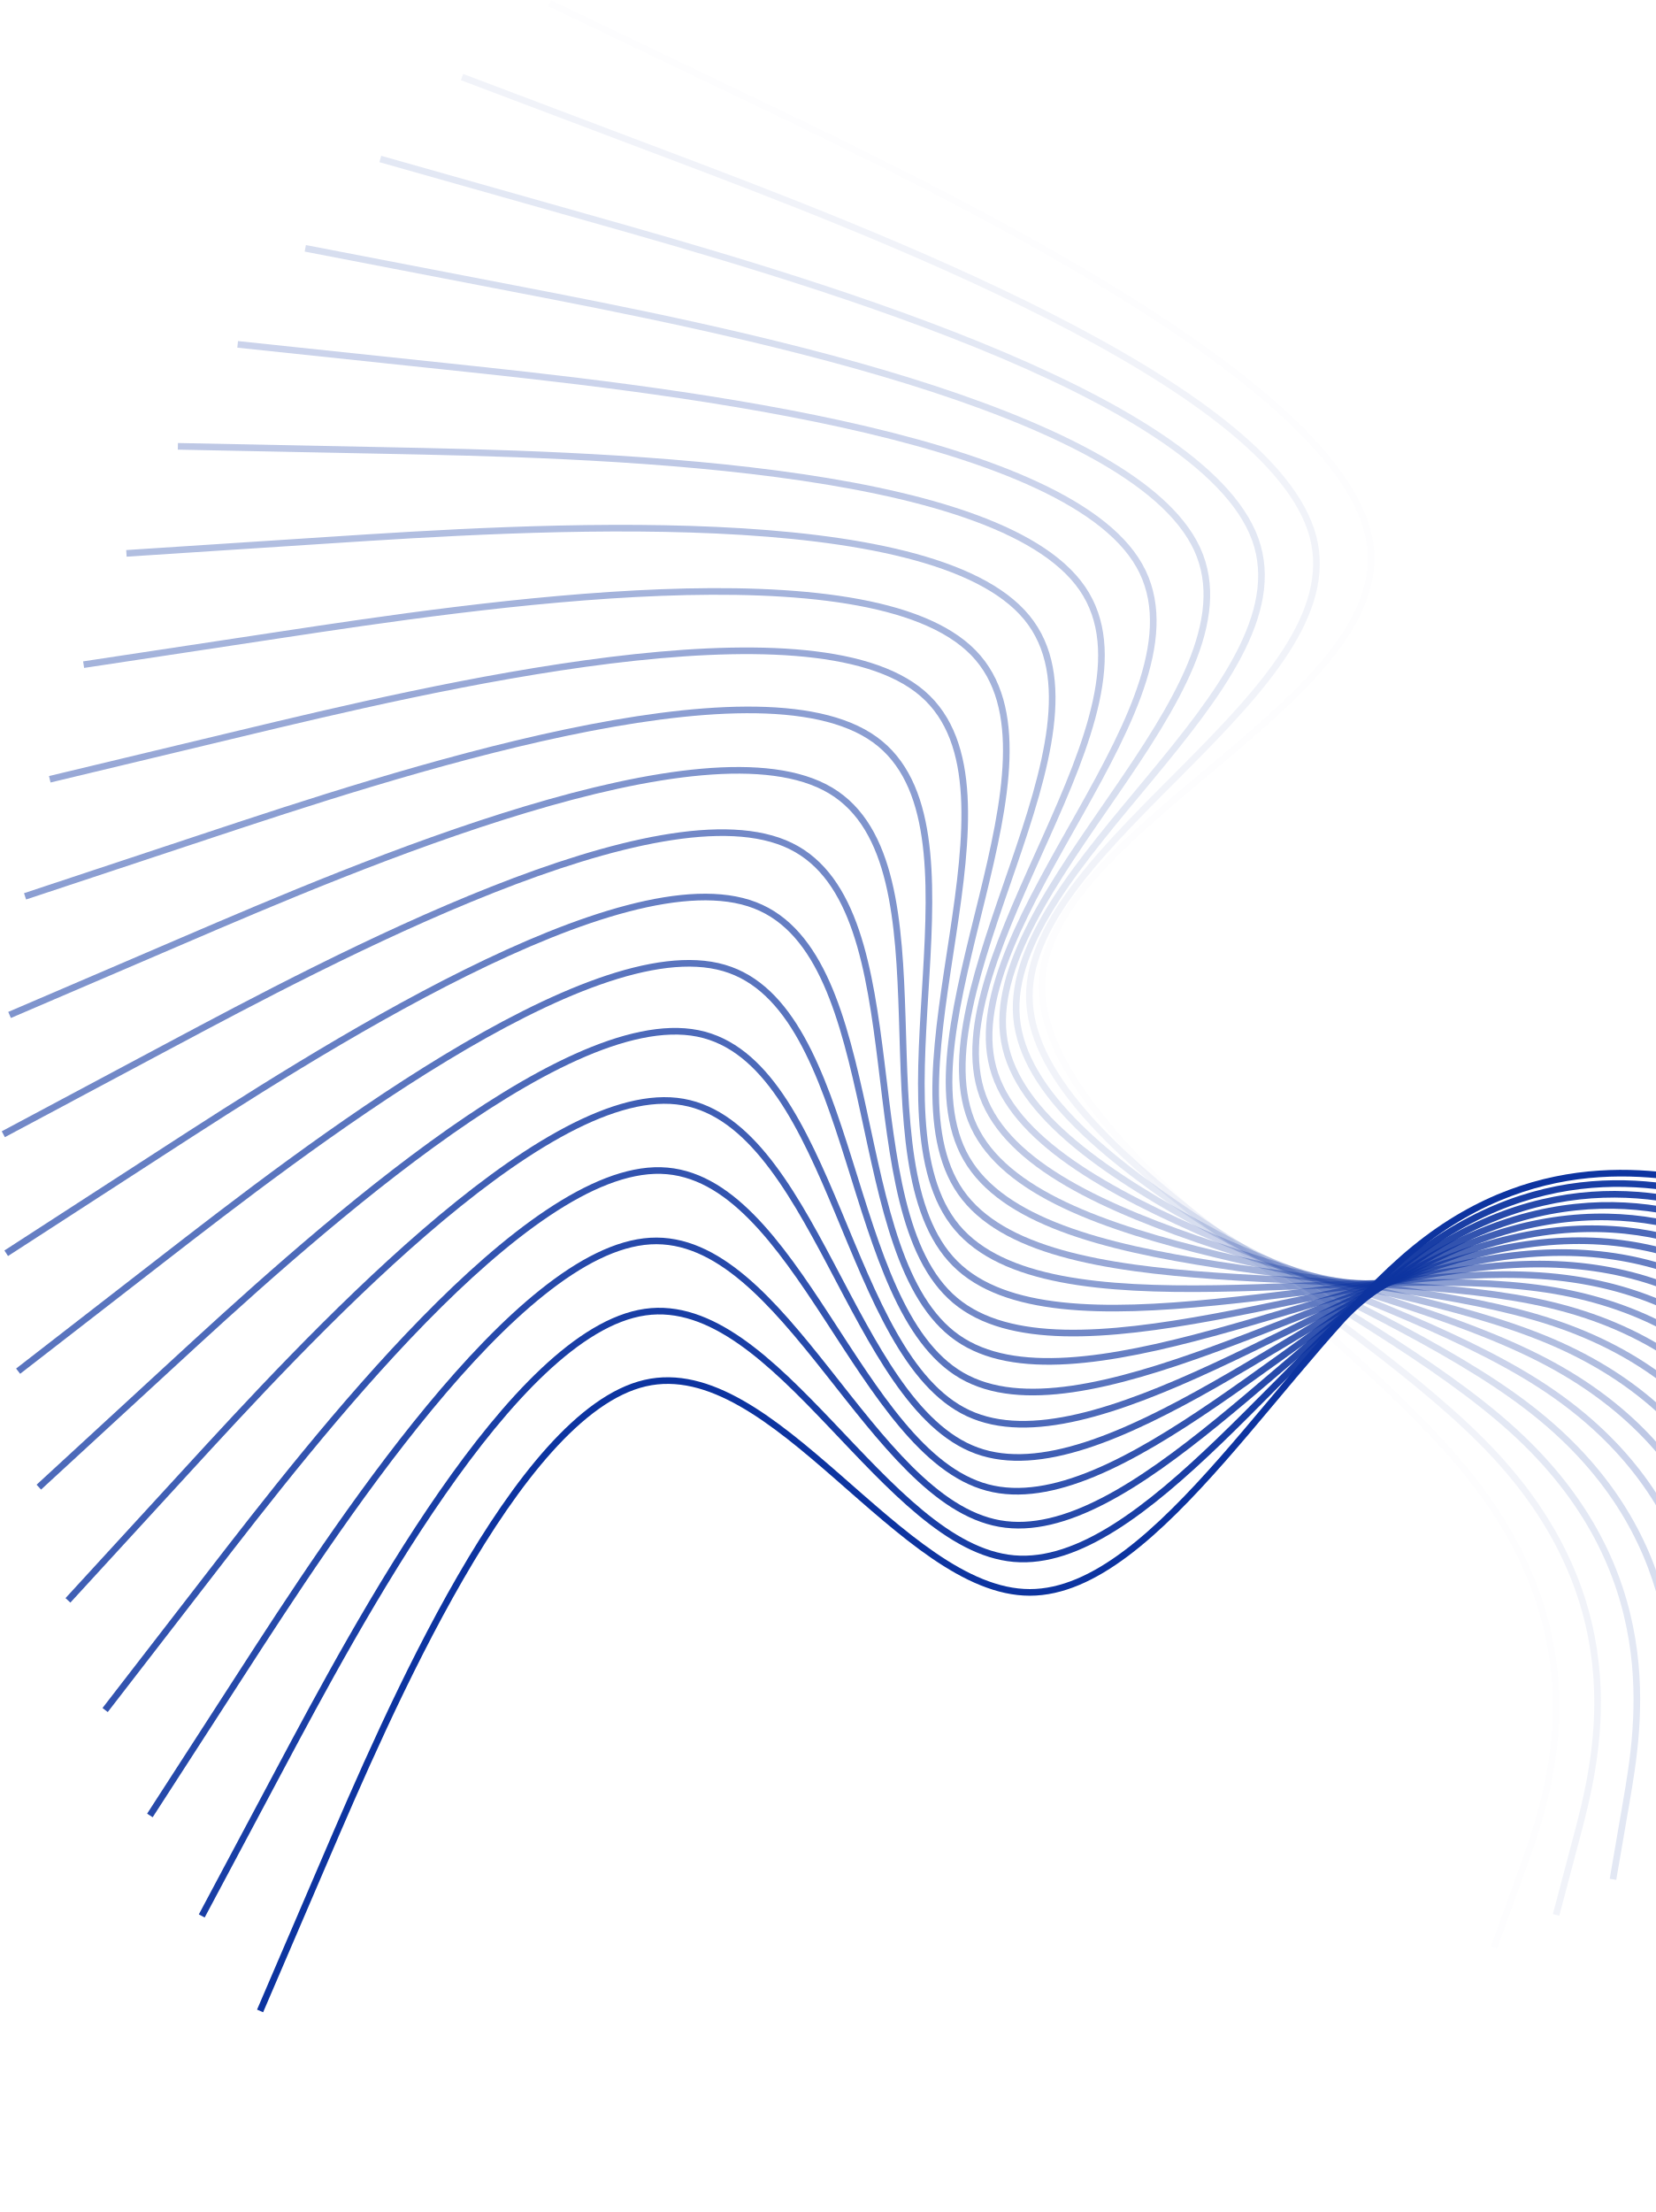
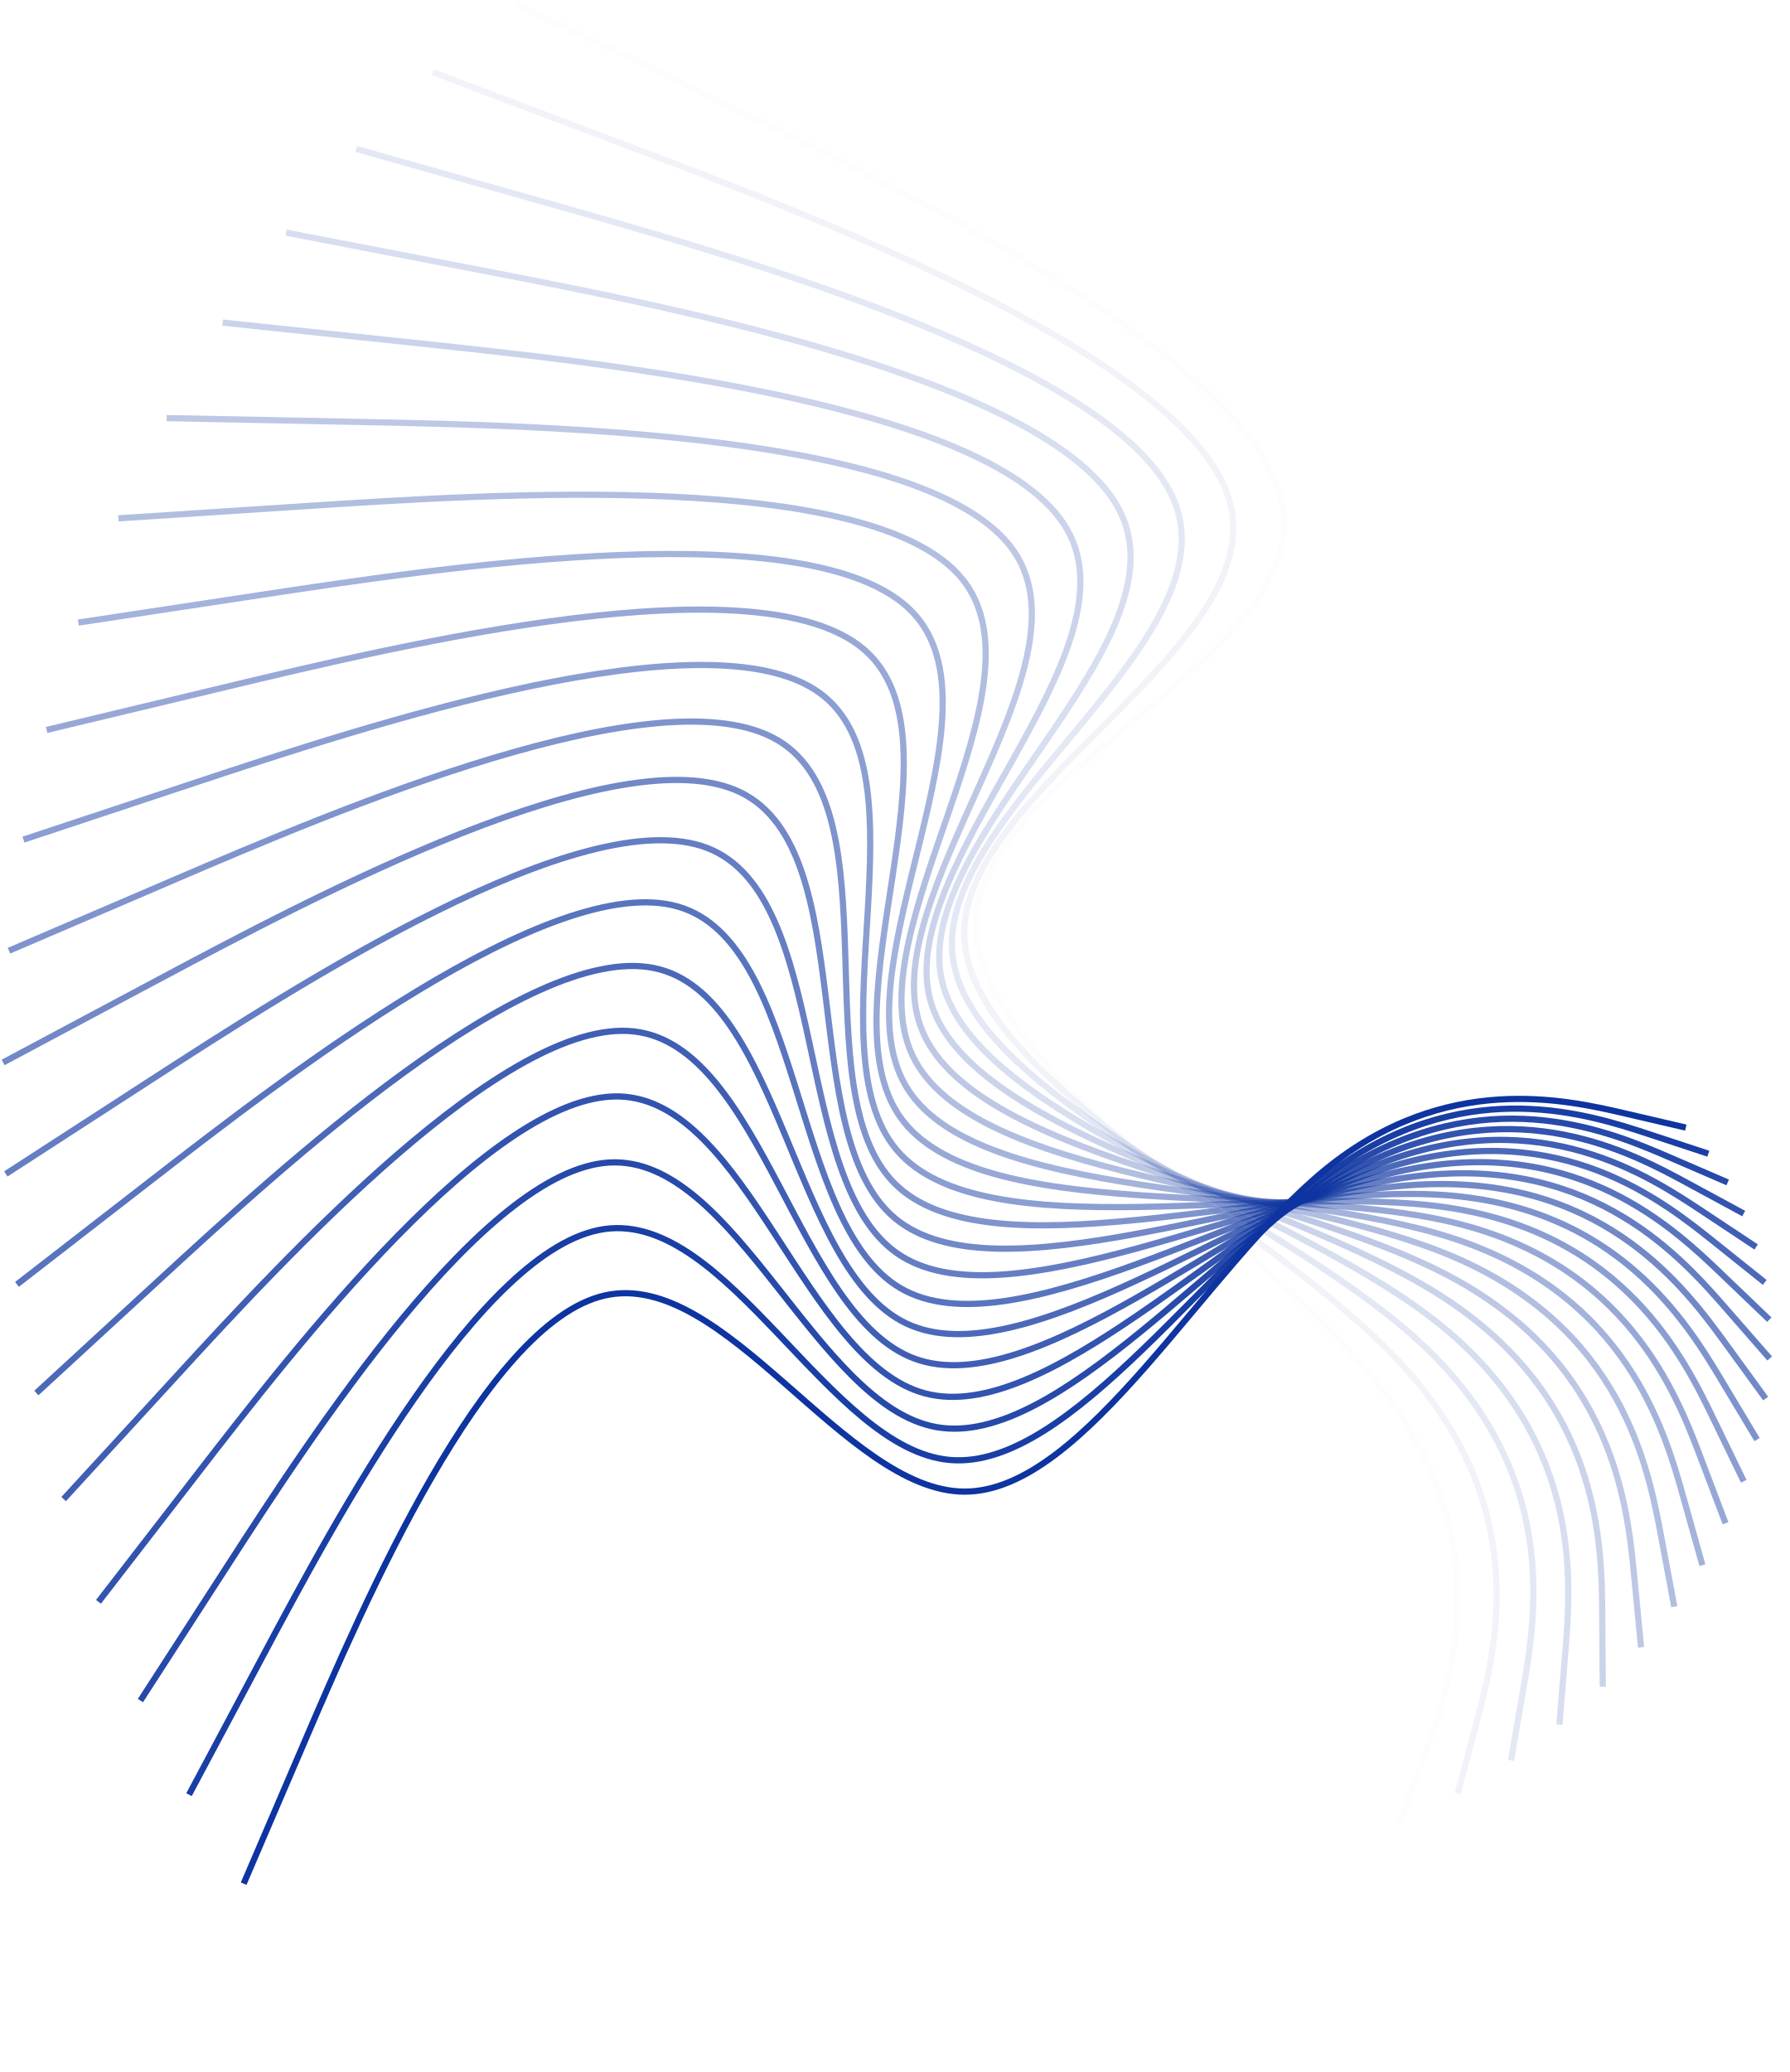
- <svg xmlns="http://www.w3.org/2000/svg" width="500" height="668" viewBox="0 0 500 668" fill="none">
-   <path opacity="0.01" d="M451.276 588.09L459.495 565.387C467.713 542.683 484.151 497.277 444.922 447C405.693 396.723 310.798 341.575 314.866 295.086C318.933 248.597 421.963 210.766 413.659 163.195C405.356 115.624 285.721 58.312 225.903 29.656L166.085 1" stroke="#0D34A0" stroke-width="2" />
-   <path opacity="0.062" d="M470.017 578.279L476.136 555.154C482.256 532.029 494.495 485.779 451.658 439.529C408.821 393.279 310.908 347.029 310.908 300.779C310.908 254.529 408.821 208.279 396.582 162.029C384.343 115.779 261.951 69.529 200.756 46.404L139.56 23.279" stroke="#0D34A0" stroke-width="2" />
-   <path opacity="0.114" d="M487.206 567.538L491.216 544.183C495.226 520.828 503.246 474.118 457.199 432.138C411.153 390.158 311.039 352.909 307.045 307.25C303.05 261.591 395.174 207.522 379.165 162.915C363.155 118.307 239.012 83.16 176.941 65.586L114.869 48.012" stroke="#0D34A0" stroke-width="2" />
-   <path opacity="0.166" d="M502.803 556.003L504.711 532.608C506.619 509.213 510.434 462.423 461.591 424.918C412.748 387.413 311.247 359.193 303.361 314.466C295.474 269.739 381.202 208.506 361.614 165.842C342.026 123.179 217.121 99.086 154.669 87.039L92.216 74.993" stroke="#0D34A0" stroke-width="2" />
-   <path opacity="0.218" d="M516.784 543.809L516.613 520.561C516.442 497.313 516.1 450.817 464.885 417.953C413.671 385.088 311.583 365.855 299.936 322.388C288.289 278.922 367.083 211.222 344.131 170.784C321.179 130.347 196.481 117.172 134.132 110.585L71.783 103.997" stroke="#0D34A0" stroke-width="2" />
-   <path opacity="0.271" d="M529.13 531.09L526.921 508.172C524.712 485.254 520.294 439.417 467.139 411.319C413.984 383.222 312.092 372.862 296.844 330.968C281.596 289.073 352.991 215.643 326.912 177.69C300.833 139.738 177.28 137.263 115.504 136.025L53.728 134.787" stroke="#0D34A0" stroke-width="2" />
-   <path opacity="0.323" d="M539.837 517.978L535.646 495.566C531.456 473.154 523.074 428.33 468.414 405.086C413.755 381.842 312.818 380.177 294.152 340.148C275.486 300.12 339.092 221.727 310.143 186.494C281.193 151.261 159.688 159.187 98.936 163.15L38.183 167.113" stroke="#0D34A0" stroke-width="2" />
-   <path opacity="0.375" d="M548.911 504.603L542.81 482.866C536.708 461.13 524.506 417.657 468.777 399.314C413.049 380.97 313.795 387.756 291.92 349.868C270.045 311.979 325.549 229.416 294.002 197.111C262.455 164.807 143.856 182.762 84.557 191.739L25.258 200.717" stroke="#0D34A0" stroke-width="2" />
-   <path opacity="0.427" d="M556.366 491.088L548.44 470.188C540.514 449.287 524.662 407.487 468.297 394.054C411.933 380.62 315.056 395.554 290.201 360.057C265.347 324.56 312.513 238.634 278.655 209.441C244.798 180.248 129.916 207.789 72.475 221.56L15.034 235.33" stroke="#0D34A0" stroke-width="2" />
-   <path opacity="0.479" d="M562.227 477.554L552.575 457.641C542.923 437.729 523.619 397.903 467.044 389.351C410.47 380.799 316.625 403.52 289.038 370.644C261.452 337.768 300.125 249.294 264.256 223.368C228.387 197.442 117.977 234.063 62.773 252.373L7.568 270.684" stroke="#0D34A0" stroke-width="2" />
-   <path opacity="0.531" d="M566.525 464.118L555.259 445.332C543.992 426.547 521.459 388.976 465.091 385.24C408.722 381.504 318.519 411.604 288.467 381.552C258.414 351.5 288.514 261.296 250.943 238.763C213.372 216.23 108.13 261.368 55.51 283.937L2.889 306.505" stroke="#0D34A0" stroke-width="2" />
-   <path opacity="0.583" d="M569.302 450.889L556.543 433.359C543.785 415.829 518.267 380.769 462.508 381.75C406.75 382.731 320.749 419.753 288.511 392.702C256.274 365.651 277.799 274.529 238.841 255.487C199.883 236.445 100.441 289.485 50.721 316.004L1 342.524" stroke="#0D34A0" stroke-width="2" />
-   <path opacity="0.635" d="M570.605 437.969L556.486 421.811C542.368 405.652 514.131 373.335 459.369 378.899C404.607 384.464 323.32 427.909 289.189 404.01C255.058 380.111 268.082 288.867 228.056 273.387C188.03 257.906 94.955 318.188 48.417 348.329L1.879 378.47" stroke="#0D34A0" stroke-width="2" />
-   <path opacity="0.687" d="M570.486 425.458L555.149 410.773C539.812 396.088 509.138 366.718 455.742 376.701C402.347 386.685 326.23 436.022 290.507 415.397C254.783 394.772 259.453 304.185 218.68 292.305C177.907 280.425 91.693 347.253 48.586 380.667L5.478 414.081" stroke="#0D34A0" stroke-width="2" />
-   <path opacity="0.739" d="M569.007 413.446L552.599 400.322C536.191 387.198 503.376 360.951 451.696 375.16C400.015 389.37 329.469 444.036 292.462 426.779C255.454 409.522 251.985 320.342 210.785 312.076C169.585 303.809 90.655 376.456 51.19 412.779L11.724 449.103" stroke="#0D34A0" stroke-width="2" />
-   <path opacity="0.792" d="M566.23 402.015L548.906 390.526C531.582 379.037 496.935 356.06 447.294 374.275C397.654 392.491 333.021 451.898 295.042 438.075C257.062 424.252 245.737 337.197 204.426 332.528C163.115 327.859 91.818 405.574 56.17 444.432L20.522 483.29" stroke="#0D34A0" stroke-width="2" />
-   <path opacity="0.844" d="M562.224 391.242L544.143 381.447C526.062 371.652 489.9 352.063 442.6 374.04C395.3 396.017 336.863 459.561 298.226 449.208C259.589 438.855 240.752 354.606 199.64 353.49C158.528 352.374 95.14 434.393 63.446 475.402L31.753 516.411" stroke="#0D34A0" stroke-width="2" />
-   <path opacity="0.896" d="M557.06 381.197L538.384 373.139C519.708 365.081 482.356 348.966 437.67 374.439C392.985 399.912 340.966 466.975 301.984 460.101C263.002 453.227 237.057 372.418 196.445 374.787C155.833 377.155 100.555 462.701 72.916 505.474L45.277 548.247" stroke="#0D34A0" stroke-width="2" />
-   <path opacity="0.948" d="M550.814 371.942L531.706 365.649C512.599 359.357 474.383 346.772 432.557 375.457C390.731 404.143 345.295 474.098 306.277 470.684C267.26 467.271 234.661 390.488 194.841 396.246C155.021 402.003 107.98 490.301 84.459 534.449L60.938 578.598" stroke="#0D34A0" stroke-width="2" />
+ <svg xmlns="http://www.w3.org/2000/svg" width="577" height="668" viewBox="0 0 577 668" fill="none">
+   <path opacity="0.01" d="M451.276 588.09L459.494 565.387C467.713 542.683 484.151 497.276 444.922 446.999C405.693 396.722 310.798 341.575 314.865 295.086C318.933 248.597 421.962 210.766 413.659 163.195C405.356 115.623 285.72 58.312 225.902 29.656L166.085 1" stroke="#0D34A0" stroke-width="2" />
+   <path opacity="0.062" d="M470.018 578.279L476.137 555.154C482.257 532.029 494.496 485.779 451.659 439.529C408.822 393.279 310.909 347.029 310.909 300.779C310.909 254.529 408.822 208.279 396.583 162.029C384.343 115.779 261.952 69.529 200.756 46.404L139.561 23.279" stroke="#0D34A0" stroke-width="2" />
+   <path opacity="0.114" d="M487.205 567.538L491.215 544.183C495.226 520.828 503.246 474.118 457.199 432.138C411.153 390.158 311.039 352.908 307.045 307.249C303.05 261.591 395.174 207.522 379.165 162.915C363.155 118.307 239.012 83.159 176.941 65.586L114.869 48.012" stroke="#0D34A0" stroke-width="2" />
+   <path opacity="0.166" d="M502.804 556.002L504.712 532.607C506.619 509.212 510.435 462.422 461.592 424.917C412.749 387.412 311.248 359.193 303.362 314.466C295.475 269.739 381.203 208.506 361.615 165.842C342.026 123.179 217.122 99.086 154.669 87.039L92.217 74.993" stroke="#0D34A0" stroke-width="2" />
+   <path opacity="0.218" d="M516.783 543.809L516.612 520.561C516.441 497.313 516.099 450.817 464.885 417.953C413.67 385.088 311.582 365.855 299.935 322.388C288.288 278.922 367.082 211.221 344.13 170.784C321.178 130.347 196.481 117.172 134.132 110.584L71.783 103.997" stroke="#0D34A0" stroke-width="2" />
+   <path opacity="0.271" d="M529.13 531.09L526.921 508.172C524.712 485.254 520.294 439.417 467.14 411.319C413.985 383.221 312.093 372.862 296.845 330.968C281.596 289.073 352.991 215.643 326.912 177.69C300.833 139.738 177.281 137.262 115.505 136.025L53.728 134.787" stroke="#0D34A0" stroke-width="2" />
+   <path opacity="0.323" d="M539.837 517.978L535.646 495.566C531.455 473.154 523.073 428.33 468.414 405.086C413.754 381.841 312.817 380.177 294.151 340.148C275.486 300.119 339.092 221.727 310.142 186.494C281.192 151.261 159.687 159.187 98.935 163.15L38.182 167.113" stroke="#0D34A0" stroke-width="2" />
+   <path opacity="0.375" d="M548.911 504.603L542.81 482.866C536.709 461.13 524.506 417.657 468.778 399.313C413.05 380.97 313.796 387.756 291.921 349.867C270.046 311.979 325.55 229.416 294.002 197.111C262.455 164.807 143.856 182.762 84.557 191.739L25.258 200.716" stroke="#0D34A0" stroke-width="2" />
+   <path opacity="0.427" d="M556.366 491.088L548.439 470.187C540.513 449.287 524.661 407.487 468.297 394.054C411.932 380.62 315.056 395.553 290.201 360.057C265.346 324.56 312.512 238.634 278.655 209.441C244.797 180.248 129.915 207.789 72.474 221.559L15.033 235.33" stroke="#0D34A0" stroke-width="2" />
+   <path opacity="0.479" d="M562.227 477.554L552.575 457.641C542.923 437.728 523.619 397.903 467.045 389.351C410.47 380.799 316.625 403.52 289.039 370.644C261.452 337.768 300.125 249.294 264.256 223.368C228.388 197.442 117.978 234.063 62.773 252.373L7.568 270.684" stroke="#0D34A0" stroke-width="2" />
+   <path opacity="0.531" d="M566.526 464.118L555.259 445.332C543.993 426.547 521.46 388.976 465.091 385.24C408.723 381.504 318.519 411.604 288.467 381.552C258.415 351.5 288.515 261.296 250.944 238.763C213.373 216.23 108.131 261.368 55.51 283.936L2.889 306.505" stroke="#0D34A0" stroke-width="2" />
+   <path opacity="0.583" d="M569.301 450.889L556.542 433.359C543.784 415.829 518.266 380.769 462.507 381.75C406.749 382.731 320.748 419.752 288.51 392.702C256.273 365.651 277.798 274.528 238.84 255.487C199.882 236.445 100.44 289.485 50.72 316.004L0.999 342.524" stroke="#0D34A0" stroke-width="2" />
+   <path opacity="0.635" d="M570.604 437.969L556.486 421.81C542.367 405.652 514.13 373.335 459.369 378.899C404.607 384.463 323.32 427.909 289.189 404.01C255.058 380.111 268.082 288.867 228.056 273.386C188.03 257.906 94.955 318.187 48.417 348.328L1.879 378.469" stroke="#0D34A0" stroke-width="2" />
+   <path opacity="0.687" d="M570.486 425.458L555.148 410.773C539.811 396.088 509.137 366.718 455.741 376.701C402.346 386.685 326.23 436.022 290.506 415.397C254.783 394.772 259.452 304.185 218.679 292.305C177.907 280.425 91.692 347.253 48.585 380.667L5.478 414.081" stroke="#0D34A0" stroke-width="2" />
+   <path opacity="0.739" d="M569.006 413.445L552.598 400.322C536.191 387.198 503.375 360.951 451.695 375.16C400.014 389.37 329.469 444.036 292.461 426.779C255.453 409.522 251.984 320.342 210.784 312.075C169.584 303.809 90.654 376.456 51.189 412.779L11.724 449.102" stroke="#0D34A0" stroke-width="2" />
+   <path opacity="0.792" d="M566.23 402.014L548.907 390.526C531.583 379.037 496.935 356.06 447.295 374.275C397.655 392.491 333.022 451.898 295.042 438.075C257.063 424.252 245.738 337.197 204.427 332.528C163.116 327.858 91.819 405.574 56.171 444.432L20.523 483.29" stroke="#0D34A0" stroke-width="2" />
+   <path opacity="0.844" d="M562.223 391.242L544.142 381.447C526.062 371.652 489.9 352.063 442.6 374.04C395.3 396.017 336.862 459.561 298.225 449.208C259.588 438.855 240.752 354.606 199.64 353.49C158.528 352.374 95.14 434.393 63.446 475.402L31.752 516.411" stroke="#0D34A0" stroke-width="2" />
+   <path opacity="0.896" d="M557.06 381.197L538.384 373.139C519.708 365.082 482.355 348.966 437.67 374.439C392.984 399.913 340.965 466.975 301.983 460.101C263.001 453.228 237.056 372.418 196.445 374.787C155.833 377.155 100.555 462.701 72.916 505.474L45.277 548.247" stroke="#0D34A0" stroke-width="2" />
+   <path opacity="0.948" d="M550.814 371.942L531.707 365.649C512.599 359.357 474.384 346.772 432.558 375.458C390.732 404.143 345.295 474.098 306.278 470.684C267.26 467.271 234.661 390.488 194.841 396.246C155.021 402.003 107.98 490.301 84.46 534.449L60.939 578.598" stroke="#0D34A0" stroke-width="2" />
  <path d="M543.56 363.531L524.185 359.017C504.81 354.503 466.06 345.475 427.31 377.072C388.56 408.669 349.81 480.891 311.06 480.891C272.31 480.891 233.56 408.669 194.81 417.697C156.06 426.725 117.31 517.002 97.935 562.14L78.56 607.279" stroke="#0D34A0" stroke-width="2" />
</svg>
